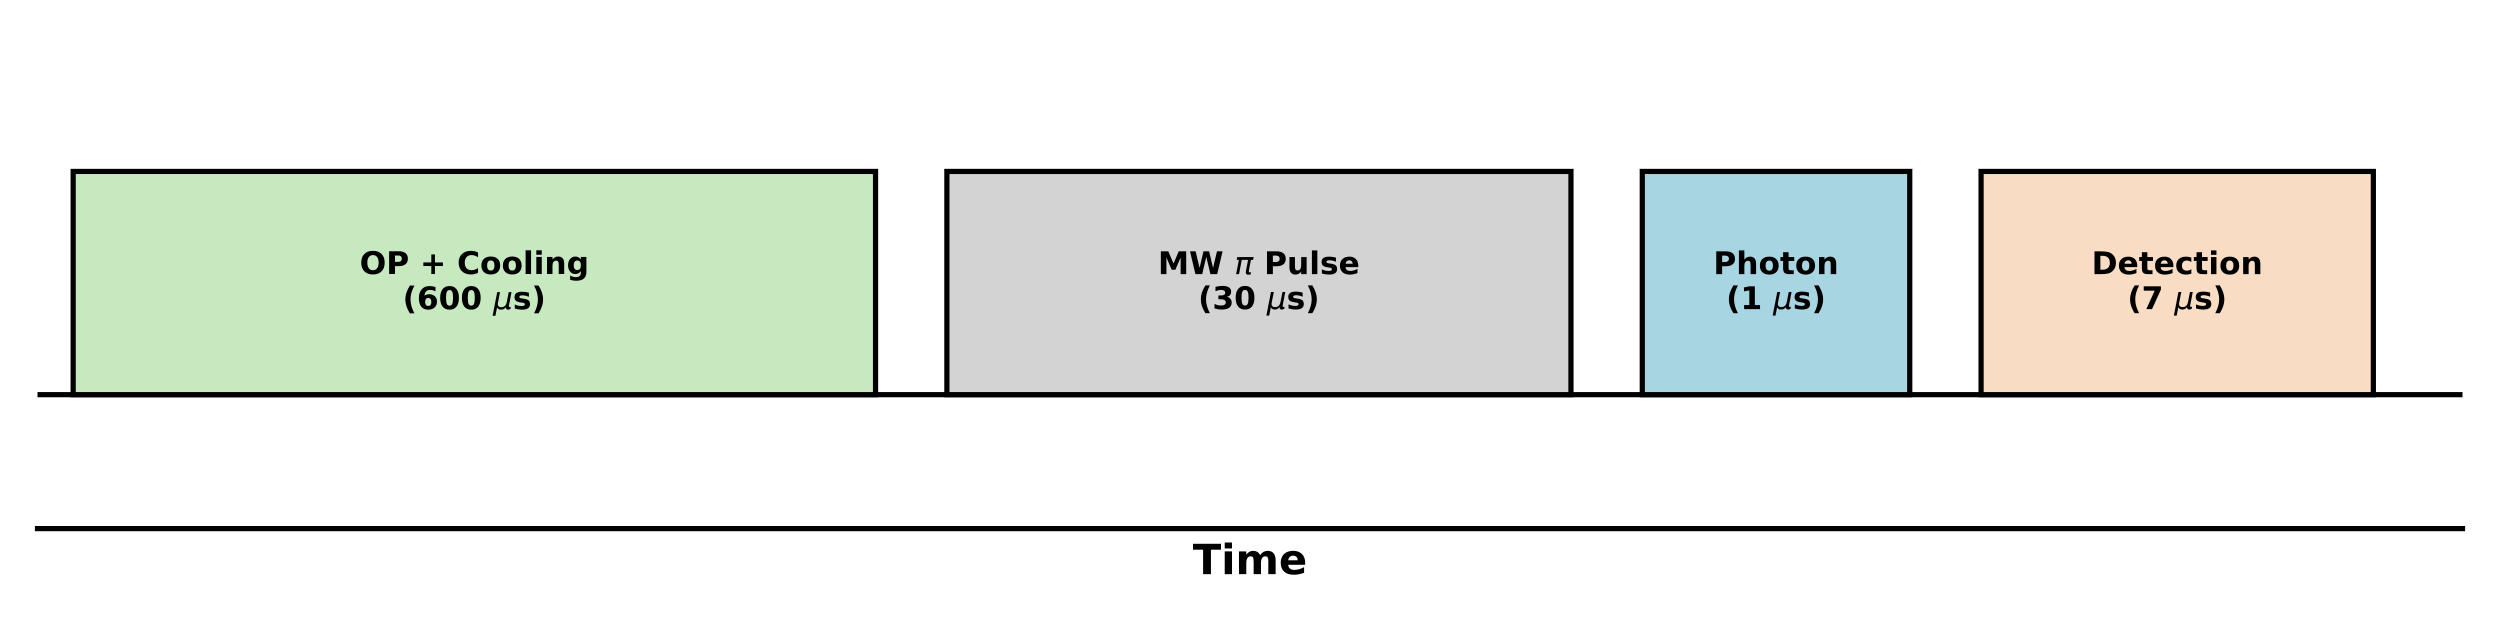
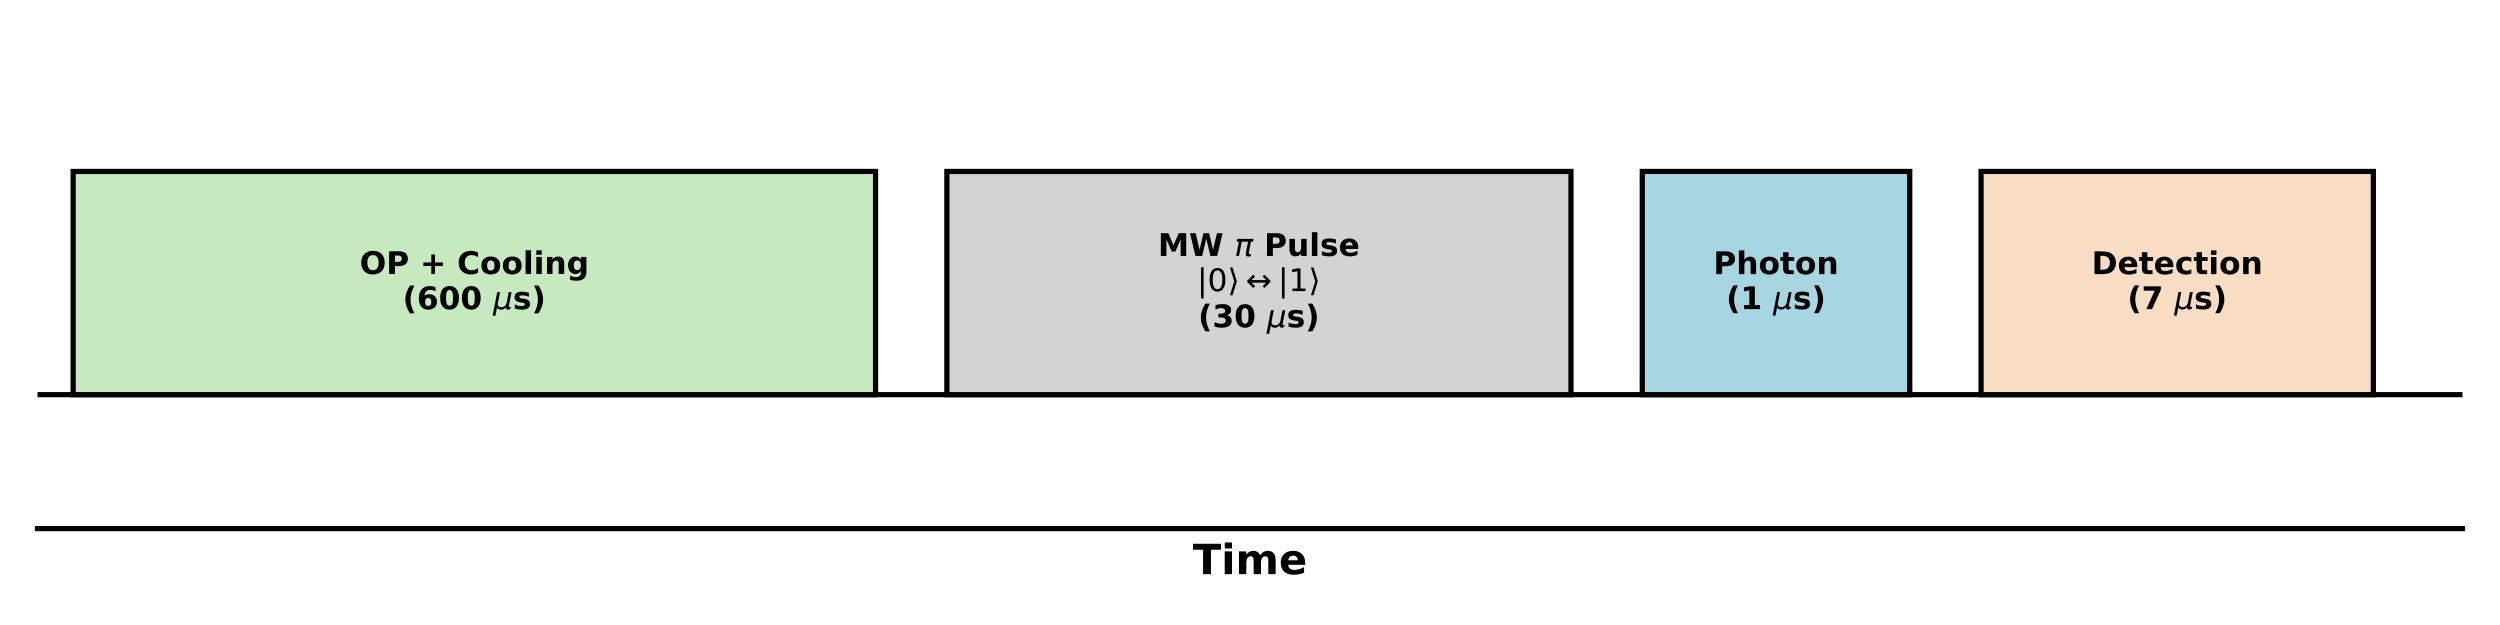
<svg xmlns="http://www.w3.org/2000/svg" xmlns:xlink="http://www.w3.org/1999/xlink" width="720pt" height="180pt" viewBox="0 0 720 180" version="1.1">
  <defs>
    <style type="text/css">*{stroke-linejoin: round; stroke-linecap: butt}</style>
  </defs>
  <g id="figure_1">
    <g id="patch_1">
      <path d="M 0 180  L 720 180  L 720 0  L 0 0  z " style="fill: #ffffff" />
    </g>
    <g id="axes_1">
      <g id="patch_2">
        <path d="M 10.8 152.24  L 709.2 152.24  L 709.2 10.8  L 10.8 10.8  z " style="fill: #ffffff" />
      </g>
      <g id="line2d_1">
-         <path d="M 10.8 113.665  L 709.2 113.665  " clip-path="url(#p20c903415e)" style="fill: none; stroke: #000000; stroke-width: 1.5; stroke-linecap: square" />
+         <path d="M 10.8 113.665  L 709.2 113.665  " clip-path="url(#pdd2bc49b11)" style="fill: none; stroke: #000000; stroke-width: 1.5; stroke-linecap: square" />
      </g>
      <g id="matplotlib.axis_1">
        <g id="text_1">
          <g transform="translate(343.5281 165.3581) scale(0.12 -0.12)">
            <defs>
              <path id="DejaVuSans-Bold-54" d="M 31 4666  L 4331 4666  L 4331 3756  L 2784 3756  L 2784 0  L 1581 0  L 1581 3756  L 31 3756  L 31 4666  z " transform="scale(0.015625)" />
              <path id="DejaVuSans-Bold-69" d="M 538 3500  L 1656 3500  L 1656 0  L 538 0  L 538 3500  z M 538 4863  L 1656 4863  L 1656 3950  L 538 3950  L 538 4863  z " transform="scale(0.015625)" />
              <path id="DejaVuSans-Bold-6d" d="M 3781 2919  Q 3994 3244 4286 3414  Q 4578 3584 4928 3584  Q 5531 3584 5847 3212  Q 6163 2841 6163 2131  L 6163 0  L 5038 0  L 5038 1825  Q 5041 1866 5042 1909  Q 5044 1953 5044 2034  Q 5044 2406 4934 2573  Q 4825 2741 4581 2741  Q 4263 2741 4089 2478  Q 3916 2216 3909 1719  L 3909 0  L 2784 0  L 2784 1825  Q 2784 2406 2684 2573  Q 2584 2741 2328 2741  Q 2006 2741 1831 2477  Q 1656 2213 1656 1722  L 1656 0  L 531 0  L 531 3500  L 1656 3500  L 1656 2988  Q 1863 3284 2130 3434  Q 2397 3584 2719 3584  Q 3081 3584 3359 3409  Q 3638 3234 3781 2919  z " transform="scale(0.015625)" />
              <path id="DejaVuSans-Bold-65" d="M 4031 1759  L 4031 1441  L 1416 1441  Q 1456 1047 1700 850  Q 1944 653 2381 653  Q 2734 653 3104 758  Q 3475 863 3866 1075  L 3866 213  Q 3469 63 3072 -14  Q 2675 -91 2278 -91  Q 1328 -91 801 392  Q 275 875 275 1747  Q 275 2603 792 3093  Q 1309 3584 2216 3584  Q 3041 3584 3536 3087  Q 4031 2591 4031 1759  z M 2881 2131  Q 2881 2450 2695 2645  Q 2509 2841 2209 2841  Q 1884 2841 1681 2658  Q 1478 2475 1428 2131  L 2881 2131  z " transform="scale(0.015625)" />
            </defs>
            <use xlink:href="#DejaVuSans-Bold-54" />
            <use xlink:href="#DejaVuSans-Bold-69" transform="translate(68.21289 0)" />
            <use xlink:href="#DejaVuSans-Bold-6d" transform="translate(102.4902 0)" />
            <use xlink:href="#DejaVuSans-Bold-65" transform="translate(206.6895 0)" />
          </g>
        </g>
      </g>
      <g id="matplotlib.axis_2" />
      <g id="patch_3">
-         <path d="M 21.071 113.665  L 252.159 113.665  L 252.159 49.375  L 21.071 49.375  z " clip-path="url(#p20c903415e)" style="fill: #c7e9c0; stroke: #000000; stroke-width: 1.5; stroke-linejoin: miter" />
+         <path d="M 21.071 113.665  L 252.159 113.665  L 252.159 49.375  L 21.071 49.375  z " clip-path="url(#pdd2bc49b11)" style="fill: #c7e9c0; stroke: #000000; stroke-width: 1.5; stroke-linejoin: miter" />
      </g>
      <g id="patch_4">
-         <path d="M 272.7 113.665  L 452.435 113.665  L 452.435 49.375  L 272.7 49.375  z " clip-path="url(#p20c903415e)" style="fill: #d3d3d3; stroke: #000000; stroke-width: 1.5; stroke-linejoin: miter" />
+         <path d="M 272.7 113.665  L 452.435 113.665  L 452.435 49.375  L 272.7 49.375  z " clip-path="url(#pdd2bc49b11)" style="fill: #d3d3d3; stroke: #000000; stroke-width: 1.5; stroke-linejoin: miter" />
      </g>
      <g id="patch_5">
-         <path d="M 472.976 113.665  L 550.006 113.665  L 550.006 49.375  L 472.976 49.375  z " clip-path="url(#p20c903415e)" style="fill: #a8d5e2; stroke: #000000; stroke-width: 1.5; stroke-linejoin: miter" />
+         <path d="M 472.976 113.665  L 550.006 113.665  L 550.006 49.375  L 472.976 49.375  z " clip-path="url(#pdd2bc49b11)" style="fill: #a8d5e2; stroke: #000000; stroke-width: 1.5; stroke-linejoin: miter" />
      </g>
      <g id="patch_6">
-         <path d="M 570.547 113.665  L 683.524 113.665  L 683.524 49.375  L 570.547 49.375  z " clip-path="url(#p20c903415e)" style="fill: #f9dcc4; stroke: #000000; stroke-width: 1.5; stroke-linejoin: miter" />
+         <path d="M 570.547 113.665  L 683.524 113.665  L 683.524 49.375  L 570.547 49.375  z " clip-path="url(#pdd2bc49b11)" style="fill: #f9dcc4; stroke: #000000; stroke-width: 1.5; stroke-linejoin: miter" />
      </g>
      <g id="patch_7">
        <path d="M 10.8 152.24  L 709.2 152.24  " style="fill: none; stroke: #000000; stroke-width: 1.5; stroke-linejoin: miter; stroke-linecap: square" />
      </g>
      <g id="text_2">
        <g transform="translate(103.591 78.91928) scale(0.09 -0.09)">
          <defs>
            <path id="DejaVuSans-Bold-4f" d="M 2719 3878  Q 2169 3878 1866 3472  Q 1563 3066 1563 2328  Q 1563 1594 1866 1187  Q 2169 781 2719 781  Q 3272 781 3575 1187  Q 3878 1594 3878 2328  Q 3878 3066 3575 3472  Q 3272 3878 2719 3878  z M 2719 4750  Q 3844 4750 4481 4106  Q 5119 3463 5119 2328  Q 5119 1197 4481 553  Q 3844 -91 2719 -91  Q 1597 -91 958 553  Q 319 1197 319 2328  Q 319 3463 958 4106  Q 1597 4750 2719 4750  z " transform="scale(0.015625)" />
            <path id="DejaVuSans-Bold-50" d="M 588 4666  L 2584 4666  Q 3475 4666 3951 4270  Q 4428 3875 4428 3144  Q 4428 2409 3951 2014  Q 3475 1619 2584 1619  L 1791 1619  L 1791 0  L 588 0  L 588 4666  z M 1791 3794  L 1791 2491  L 2456 2491  Q 2806 2491 2997 2661  Q 3188 2831 3188 3144  Q 3188 3456 2997 3625  Q 2806 3794 2456 3794  L 1791 3794  z " transform="scale(0.015625)" />
            <path id="DejaVuSans-Bold-20" transform="scale(0.015625)" />
            <path id="DejaVuSans-Bold-2b" d="M 3053 4013  L 3053 2375  L 4684 2375  L 4684 1638  L 3053 1638  L 3053 0  L 2309 0  L 2309 1638  L 678 1638  L 678 2375  L 2309 2375  L 2309 4013  L 3053 4013  z " transform="scale(0.015625)" />
            <path id="DejaVuSans-Bold-43" d="M 4288 256  Q 3956 84 3597 -3  Q 3238 -91 2847 -91  Q 1681 -91 1000 561  Q 319 1213 319 2328  Q 319 3447 1000 4098  Q 1681 4750 2847 4750  Q 3238 4750 3597 4662  Q 3956 4575 4288 4403  L 4288 3438  Q 3953 3666 3628 3772  Q 3303 3878 2944 3878  Q 2300 3878 1931 3465  Q 1563 3053 1563 2328  Q 1563 1606 1931 1193  Q 2300 781 2944 781  Q 3303 781 3628 887  Q 3953 994 4288 1222  L 4288 256  z " transform="scale(0.015625)" />
            <path id="DejaVuSans-Bold-6f" d="M 2203 2784  Q 1831 2784 1636 2517  Q 1441 2250 1441 1747  Q 1441 1244 1636 976  Q 1831 709 2203 709  Q 2569 709 2762 976  Q 2956 1244 2956 1747  Q 2956 2250 2762 2517  Q 2569 2784 2203 2784  z M 2203 3584  Q 3106 3584 3614 3096  Q 4122 2609 4122 1747  Q 4122 884 3614 396  Q 3106 -91 2203 -91  Q 1297 -91 786 396  Q 275 884 275 1747  Q 275 2609 786 3096  Q 1297 3584 2203 3584  z " transform="scale(0.015625)" />
            <path id="DejaVuSans-Bold-6c" d="M 538 4863  L 1656 4863  L 1656 0  L 538 0  L 538 4863  z " transform="scale(0.015625)" />
            <path id="DejaVuSans-Bold-6e" d="M 4056 2131  L 4056 0  L 2931 0  L 2931 347  L 2931 1631  Q 2931 2084 2911 2256  Q 2891 2428 2841 2509  Q 2775 2619 2662 2680  Q 2550 2741 2406 2741  Q 2056 2741 1856 2470  Q 1656 2200 1656 1722  L 1656 0  L 538 0  L 538 3500  L 1656 3500  L 1656 2988  Q 1909 3294 2193 3439  Q 2478 3584 2822 3584  Q 3428 3584 3742 3212  Q 4056 2841 4056 2131  z " transform="scale(0.015625)" />
            <path id="DejaVuSans-Bold-67" d="M 2919 594  Q 2688 288 2409 144  Q 2131 0 1766 0  Q 1125 0 706 504  Q 288 1009 288 1791  Q 288 2575 706 3076  Q 1125 3578 1766 3578  Q 2131 3578 2409 3434  Q 2688 3291 2919 2981  L 2919 3500  L 4044 3500  L 4044 353  Q 4044 -491 3511 -936  Q 2978 -1381 1966 -1381  Q 1638 -1381 1331 -1331  Q 1025 -1281 716 -1178  L 716 -306  Q 1009 -475 1290 -558  Q 1572 -641 1856 -641  Q 2406 -641 2662 -400  Q 2919 -159 2919 353  L 2919 594  z M 2181 2772  Q 1834 2772 1640 2515  Q 1447 2259 1447 1791  Q 1447 1309 1634 1061  Q 1822 813 2181 813  Q 2531 813 2725 1069  Q 2919 1325 2919 1791  Q 2919 2259 2725 2515  Q 2531 2772 2181 2772  z " transform="scale(0.015625)" />
          </defs>
          <use xlink:href="#DejaVuSans-Bold-4f" />
          <use xlink:href="#DejaVuSans-Bold-50" transform="translate(85.00977 0)" />
          <use xlink:href="#DejaVuSans-Bold-20" transform="translate(158.3008 0)" />
          <use xlink:href="#DejaVuSans-Bold-2b" transform="translate(193.1152 0)" />
          <use xlink:href="#DejaVuSans-Bold-20" transform="translate(276.9043 0)" />
          <use xlink:href="#DejaVuSans-Bold-43" transform="translate(311.7188 0)" />
          <use xlink:href="#DejaVuSans-Bold-6f" transform="translate(385.1074 0)" />
          <use xlink:href="#DejaVuSans-Bold-6f" transform="translate(453.8086 0)" />
          <use xlink:href="#DejaVuSans-Bold-6c" transform="translate(522.5098 0)" />
          <use xlink:href="#DejaVuSans-Bold-69" transform="translate(556.7871 0)" />
          <use xlink:href="#DejaVuSans-Bold-6e" transform="translate(591.0645 0)" />
          <use xlink:href="#DejaVuSans-Bold-67" transform="translate(662.2559 0)" />
        </g>
        <g transform="translate(115.9597 89.06931) scale(0.09 -0.09)">
          <defs>
            <path id="DejaVuSans-Bold-28" d="M 2413 -844  L 1484 -844  Q 1006 -72 778 623  Q 550 1319 550 2003  Q 550 2688 779 3389  Q 1009 4091 1484 4856  L 2413 4856  Q 2013 4116 1813 3408  Q 1613 2700 1613 2009  Q 1613 1319 1811 609  Q 2009 -100 2413 -844  z " transform="scale(0.015625)" />
            <path id="DejaVuSans-Bold-36" d="M 2316 2303  Q 2000 2303 1842 2098  Q 1684 1894 1684 1484  Q 1684 1075 1842 870  Q 2000 666 2316 666  Q 2634 666 2792 870  Q 2950 1075 2950 1484  Q 2950 1894 2792 2098  Q 2634 2303 2316 2303  z M 3803 4544  L 3803 3681  Q 3506 3822 3243 3889  Q 2981 3956 2731 3956  Q 2194 3956 1894 3657  Q 1594 3359 1544 2772  Q 1750 2925 1990 3001  Q 2231 3078 2516 3078  Q 3231 3078 3670 2659  Q 4109 2241 4109 1563  Q 4109 813 3618 361  Q 3128 -91 2303 -91  Q 1394 -91 895 523  Q 397 1138 397 2266  Q 397 3422 980 4083  Q 1563 4744 2578 4744  Q 2900 4744 3203 4694  Q 3506 4644 3803 4544  z " transform="scale(0.015625)" />
            <path id="DejaVuSans-Bold-30" d="M 2944 2338  Q 2944 3213 2780 3570  Q 2616 3928 2228 3928  Q 1841 3928 1675 3570  Q 1509 3213 1509 2338  Q 1509 1453 1675 1090  Q 1841 728 2228 728  Q 2613 728 2778 1090  Q 2944 1453 2944 2338  z M 4147 2328  Q 4147 1169 3647 539  Q 3147 -91 2228 -91  Q 1306 -91 806 539  Q 306 1169 306 2328  Q 306 3491 806 4120  Q 1306 4750 2228 4750  Q 3147 4750 3647 4120  Q 4147 3491 4147 2328  z " transform="scale(0.015625)" />
            <path id="DejaVuSans-Oblique-3bc" d="M -84 -1331  L 856 3500  L 1434 3500  L 1009 1322  Q 997 1256 987 1175  Q 978 1094 978 1013  Q 978 722 1161 565  Q 1344 409 1684 409  Q 2147 409 2431 671  Q 2716 934 2816 1459  L 3213 3500  L 3788 3500  L 3266 809  Q 3253 750 3248 706  Q 3244 663 3244 628  Q 3244 531 3283 486  Q 3322 441 3406 441  Q 3438 441 3492 456  Q 3547 472 3647 513  L 3559 50  Q 3422 -19 3297 -55  Q 3172 -91 3053 -91  Q 2847 -91 2730 40  Q 2613 172 2613 403  Q 2438 153 2195 31  Q 1953 -91 1625 -91  Q 1334 -91 1117 43  Q 900 178 831 397  L 494 -1331  L -84 -1331  z " transform="scale(0.015625)" />
            <path id="DejaVuSans-Bold-73" d="M 3272 3391  L 3272 2541  Q 2913 2691 2578 2766  Q 2244 2841 1947 2841  Q 1628 2841 1473 2761  Q 1319 2681 1319 2516  Q 1319 2381 1436 2309  Q 1553 2238 1856 2203  L 2053 2175  Q 2913 2066 3209 1816  Q 3506 1566 3506 1031  Q 3506 472 3093 190  Q 2681 -91 1863 -91  Q 1516 -91 1145 -36  Q 775 19 384 128  L 384 978  Q 719 816 1070 734  Q 1422 653 1784 653  Q 2113 653 2278 743  Q 2444 834 2444 1013  Q 2444 1163 2330 1236  Q 2216 1309 1875 1350  L 1678 1375  Q 931 1469 631 1722  Q 331 1975 331 2491  Q 331 3047 712 3315  Q 1094 3584 1881 3584  Q 2191 3584 2531 3537  Q 2872 3491 3272 3391  z " transform="scale(0.015625)" />
            <path id="DejaVuSans-Bold-29" d="M 513 -844  Q 913 -100 1113 609  Q 1313 1319 1313 2009  Q 1313 2700 1113 3408  Q 913 4116 513 4856  L 1441 4856  Q 1916 4091 2145 3389  Q 2375 2688 2375 2003  Q 2375 1319 2147 623  Q 1919 -72 1441 -844  L 513 -844  z " transform="scale(0.015625)" />
          </defs>
          <use xlink:href="#DejaVuSans-Bold-28" transform="translate(0 0.125)" />
          <use xlink:href="#DejaVuSans-Bold-36" transform="translate(45.70312 0.125)" />
          <use xlink:href="#DejaVuSans-Bold-30" transform="translate(115.2832 0.125)" />
          <use xlink:href="#DejaVuSans-Bold-30" transform="translate(184.8633 0.125)" />
          <use xlink:href="#DejaVuSans-Bold-20" transform="translate(254.4434 0.125)" />
          <use xlink:href="#DejaVuSans-Oblique-3bc" transform="translate(289.2578 0.125)" />
          <use xlink:href="#DejaVuSans-Bold-73" transform="translate(352.8809 0.125)" />
          <use xlink:href="#DejaVuSans-Bold-29" transform="translate(412.4023 0.125)" />
        </g>
      </g>
      <g id="text_3">
-         <g transform="translate(333.4976 78.95444) scale(0.09 -0.09)">
+         <g transform="translate(333.4976 73.71644) scale(0.09 -0.09)">
          <defs>
            <path id="DejaVuSans-Bold-4d" d="M 588 4666  L 2119 4666  L 3181 2169  L 4250 4666  L 5778 4666  L 5778 0  L 4641 0  L 4641 3413  L 3566 897  L 2803 897  L 1728 3413  L 1728 0  L 588 0  L 588 4666  z " transform="scale(0.015625)" />
            <path id="DejaVuSans-Bold-57" d="M 191 4666  L 1344 4666  L 2150 1275  L 2950 4666  L 4109 4666  L 4909 1275  L 5716 4666  L 6859 4666  L 5759 0  L 4372 0  L 3525 3547  L 2688 0  L 1300 0  L 191 4666  z " transform="scale(0.015625)" />
            <path id="DejaVuSans-Oblique-3c0" d="M 584 3500  L 3938 3500  L 3825 2925  L 3384 2925  L 2966 775  Q 2922 550 2981 450  Q 3038 353 3209 353  Q 3256 353 3325 363  Q 3397 369 3419 372  L 3338 -44  Q 3222 -84 3103 -103  Q 2981 -122 2866 -122  Q 2491 -122 2388 81  Q 2284 288 2391 838  L 2797 2925  L 1506 2925  L 938 0  L 350 0  L 919 2925  L 472 2925  L 584 3500  z " transform="scale(0.015625)" />
            <path id="DejaVuSans-Bold-75" d="M 500 1363  L 500 3500  L 1625 3500  L 1625 3150  Q 1625 2866 1622 2436  Q 1619 2006 1619 1863  Q 1619 1441 1641 1255  Q 1663 1069 1716 984  Q 1784 875 1895 815  Q 2006 756 2150 756  Q 2500 756 2700 1025  Q 2900 1294 2900 1772  L 2900 3500  L 4019 3500  L 4019 0  L 2900 0  L 2900 506  Q 2647 200 2364 54  Q 2081 -91 1741 -91  Q 1134 -91 817 281  Q 500 653 500 1363  z " transform="scale(0.015625)" />
          </defs>
          <use xlink:href="#DejaVuSans-Bold-4d" transform="translate(0 0.015625)" />
          <use xlink:href="#DejaVuSans-Bold-57" transform="translate(99.51172 0.015625)" />
          <use xlink:href="#DejaVuSans-Bold-20" transform="translate(209.8145 0.015625)" />
          <use xlink:href="#DejaVuSans-Oblique-3c0" transform="translate(244.6289 0.015625)" />
          <use xlink:href="#DejaVuSans-Bold-20" transform="translate(304.834 0.015625)" />
          <use xlink:href="#DejaVuSans-Bold-50" transform="translate(339.6484 0.015625)" />
          <use xlink:href="#DejaVuSans-Bold-75" transform="translate(412.9395 0.015625)" />
          <use xlink:href="#DejaVuSans-Bold-6c" transform="translate(484.1309 0.015625)" />
          <use xlink:href="#DejaVuSans-Bold-73" transform="translate(518.4082 0.015625)" />
          <use xlink:href="#DejaVuSans-Bold-65" transform="translate(577.9297 0.015625)" />
        </g>
-         <g transform="translate(345.0626 89.03416) scale(0.09 -0.09)">
+         <g transform="translate(344.7476 83.90416) scale(0.09 -0.09)">
+           <defs>
+             <path id="DejaVuSans-7c" d="M 1344 4891  L 1344 -1509  L 813 -1509  L 813 4891  L 1344 4891  z " transform="scale(0.015625)" />
+             <path id="DejaVuSans-30" d="M 2034 4250  Q 1547 4250 1301 3770  Q 1056 3291 1056 2328  Q 1056 1369 1301 889  Q 1547 409 2034 409  Q 2525 409 2770 889  Q 3016 1369 3016 2328  Q 3016 3291 2770 3770  Q 2525 4250 2034 4250  z M 2034 4750  Q 2819 4750 3233 4129  Q 3647 3509 3647 2328  Q 3647 1150 3233 529  Q 2819 -91 2034 -91  Q 1250 -91 836 529  Q 422 1150 422 2328  Q 422 3509 836 4129  Q 1250 4750 2034 4750  z " transform="scale(0.015625)" />
+             <path id="DejaVuSans-27e9" d="M 1925 2006  L 1044 -844  L 513 -844  L 1394 2006  L 513 4856  L 1044 4856  L 1925 2006  z " transform="scale(0.015625)" />
+             <path id="DejaVuSans-2194" d="M 313 1866  L 313 2147  L 1541 3375  L 1916 3000  L 1188 2272  L 4175 2272  L 3447 3000  L 3822 3375  L 5050 2147  L 5050 1866  L 3822 638  L 3447 1013  L 4175 1741  L 1188 1741  L 1916 1013  L 1541 638  L 313 1866  z " transform="scale(0.015625)" />
+             <path id="DejaVuSans-31" d="M 794 531  L 1825 531  L 1825 4091  L 703 3866  L 703 4441  L 1819 4666  L 2450 4666  L 2450 531  L 3481 531  L 3481 0  L 794 0  L 794 531  z " transform="scale(0.015625)" />
+           </defs>
+           <use xlink:href="#DejaVuSans-7c" transform="translate(0 0.578125)" />
+           <use xlink:href="#DejaVuSans-30" transform="translate(33.69141 0.578125)" />
+           <use xlink:href="#DejaVuSans-27e9" transform="translate(97.31445 0.578125)" />
+           <use xlink:href="#DejaVuSans-2194" transform="translate(155.8105 0.578125)" />
+           <use xlink:href="#DejaVuSans-7c" transform="translate(259.082 0.578125)" />
+           <use xlink:href="#DejaVuSans-31" transform="translate(292.7734 0.578125)" />
+           <use xlink:href="#DejaVuSans-27e9" transform="translate(356.3965 0.578125)" />
+         </g>
+         <g transform="translate(345.0626 94.27216) scale(0.09 -0.09)">
          <defs>
            <path id="DejaVuSans-Bold-33" d="M 2981 2516  Q 3453 2394 3698 2092  Q 3944 1791 3944 1325  Q 3944 631 3412 270  Q 2881 -91 1863 -91  Q 1503 -91 1142 -33  Q 781 25 428 141  L 428 1069  Q 766 900 1098 814  Q 1431 728 1753 728  Q 2231 728 2486 893  Q 2741 1059 2741 1369  Q 2741 1688 2480 1852  Q 2219 2016 1709 2016  L 1228 2016  L 1228 2791  L 1734 2791  Q 2188 2791 2409 2933  Q 2631 3075 2631 3366  Q 2631 3634 2415 3781  Q 2200 3928 1806 3928  Q 1516 3928 1219 3862  Q 922 3797 628 3669  L 628 4550  Q 984 4650 1334 4700  Q 1684 4750 2022 4750  Q 2931 4750 3382 4451  Q 3834 4153 3834 3553  Q 3834 3144 3618 2883  Q 3403 2622 2981 2516  z " transform="scale(0.015625)" />
          </defs>
          <use xlink:href="#DejaVuSans-Bold-28" transform="translate(0 0.125)" />
          <use xlink:href="#DejaVuSans-Bold-33" transform="translate(45.70312 0.125)" />
          <use xlink:href="#DejaVuSans-Bold-30" transform="translate(115.2832 0.125)" />
          <use xlink:href="#DejaVuSans-Bold-20" transform="translate(184.8633 0.125)" />
          <use xlink:href="#DejaVuSans-Oblique-3bc" transform="translate(219.6777 0.125)" />
          <use xlink:href="#DejaVuSans-Bold-73" transform="translate(283.3008 0.125)" />
          <use xlink:href="#DejaVuSans-Bold-29" transform="translate(342.8223 0.125)" />
        </g>
      </g>
      <g id="text_4">
        <g transform="translate(493.4518 78.95444) scale(0.09 -0.09)">
          <defs>
            <path id="DejaVuSans-Bold-68" d="M 4056 2131  L 4056 0  L 2931 0  L 2931 347  L 2931 1625  Q 2931 2084 2911 2256  Q 2891 2428 2841 2509  Q 2775 2619 2662 2680  Q 2550 2741 2406 2741  Q 2056 2741 1856 2470  Q 1656 2200 1656 1722  L 1656 0  L 538 0  L 538 4863  L 1656 4863  L 1656 2988  Q 1909 3294 2193 3439  Q 2478 3584 2822 3584  Q 3428 3584 3742 3212  Q 4056 2841 4056 2131  z " transform="scale(0.015625)" />
            <path id="DejaVuSans-Bold-74" d="M 1759 4494  L 1759 3500  L 2913 3500  L 2913 2700  L 1759 2700  L 1759 1216  Q 1759 972 1856 886  Q 1953 800 2241 800  L 2816 800  L 2816 0  L 1856 0  Q 1194 0 917 276  Q 641 553 641 1216  L 641 2700  L 84 2700  L 84 3500  L 641 3500  L 641 4494  L 1759 4494  z " transform="scale(0.015625)" />
          </defs>
          <use xlink:href="#DejaVuSans-Bold-50" />
          <use xlink:href="#DejaVuSans-Bold-68" transform="translate(73.29102 0)" />
          <use xlink:href="#DejaVuSans-Bold-6f" transform="translate(144.4824 0)" />
          <use xlink:href="#DejaVuSans-Bold-74" transform="translate(213.1836 0)" />
          <use xlink:href="#DejaVuSans-Bold-6f" transform="translate(260.9863 0)" />
          <use xlink:href="#DejaVuSans-Bold-6e" transform="translate(329.6875 0)" />
        </g>
        <g transform="translate(497.1362 89.03416) scale(0.09 -0.09)">
          <defs>
            <path id="DejaVuSans-Bold-31" d="M 750 831  L 1813 831  L 1813 3847  L 722 3622  L 722 4441  L 1806 4666  L 2950 4666  L 2950 831  L 4013 831  L 4013 0  L 750 0  L 750 831  z " transform="scale(0.015625)" />
          </defs>
          <use xlink:href="#DejaVuSans-Bold-28" transform="translate(0 0.125)" />
          <use xlink:href="#DejaVuSans-Bold-31" transform="translate(45.70312 0.125)" />
          <use xlink:href="#DejaVuSans-Bold-20" transform="translate(115.2832 0.125)" />
          <use xlink:href="#DejaVuSans-Oblique-3bc" transform="translate(150.0977 0.125)" />
          <use xlink:href="#DejaVuSans-Bold-73" transform="translate(213.7207 0.125)" />
          <use xlink:href="#DejaVuSans-Bold-29" transform="translate(273.2422 0.125)" />
        </g>
      </g>
      <g id="text_5">
        <g transform="translate(602.388 78.95444) scale(0.09 -0.09)">
          <defs>
            <path id="DejaVuSans-Bold-44" d="M 1791 3756  L 1791 909  L 2222 909  Q 2959 909 3348 1275  Q 3738 1641 3738 2338  Q 3738 3031 3350 3393  Q 2963 3756 2222 3756  L 1791 3756  z M 588 4666  L 1856 4666  Q 2919 4666 3439 4514  Q 3959 4363 4331 4000  Q 4659 3684 4818 3271  Q 4978 2859 4978 2338  Q 4978 1809 4818 1395  Q 4659 981 4331 666  Q 3956 303 3431 151  Q 2906 0 1856 0  L 588 0  L 588 4666  z " transform="scale(0.015625)" />
            <path id="DejaVuSans-Bold-63" d="M 3366 3391  L 3366 2478  Q 3138 2634 2908 2709  Q 2678 2784 2431 2784  Q 1963 2784 1702 2511  Q 1441 2238 1441 1747  Q 1441 1256 1702 982  Q 1963 709 2431 709  Q 2694 709 2930 787  Q 3166 866 3366 1019  L 3366 103  Q 3103 6 2833 -42  Q 2563 -91 2291 -91  Q 1344 -91 809 395  Q 275 881 275 1747  Q 275 2613 809 3098  Q 1344 3584 2291 3584  Q 2566 3584 2833 3536  Q 3100 3488 3366 3391  z " transform="scale(0.015625)" />
          </defs>
          <use xlink:href="#DejaVuSans-Bold-44" />
          <use xlink:href="#DejaVuSans-Bold-65" transform="translate(83.00781 0)" />
          <use xlink:href="#DejaVuSans-Bold-74" transform="translate(150.8301 0)" />
          <use xlink:href="#DejaVuSans-Bold-65" transform="translate(198.6328 0)" />
          <use xlink:href="#DejaVuSans-Bold-63" transform="translate(266.4551 0)" />
          <use xlink:href="#DejaVuSans-Bold-74" transform="translate(325.7324 0)" />
          <use xlink:href="#DejaVuSans-Bold-69" transform="translate(373.5352 0)" />
          <use xlink:href="#DejaVuSans-Bold-6f" transform="translate(407.8125 0)" />
          <use xlink:href="#DejaVuSans-Bold-6e" transform="translate(476.5137 0)" />
        </g>
        <g transform="translate(612.6803 89.03416) scale(0.09 -0.09)">
          <defs>
            <path id="DejaVuSans-Bold-37" d="M 428 4666  L 3944 4666  L 3944 3988  L 2125 0  L 953 0  L 2675 3781  L 428 3781  L 428 4666  z " transform="scale(0.015625)" />
          </defs>
          <use xlink:href="#DejaVuSans-Bold-28" transform="translate(0 0.125)" />
          <use xlink:href="#DejaVuSans-Bold-37" transform="translate(45.70312 0.125)" />
          <use xlink:href="#DejaVuSans-Bold-20" transform="translate(115.2832 0.125)" />
          <use xlink:href="#DejaVuSans-Oblique-3bc" transform="translate(150.0977 0.125)" />
          <use xlink:href="#DejaVuSans-Bold-73" transform="translate(213.7207 0.125)" />
          <use xlink:href="#DejaVuSans-Bold-29" transform="translate(273.2422 0.125)" />
        </g>
      </g>
    </g>
  </g>
  <defs>
-     <clipPath id="p20c903415e">
+     <clipPath id="pdd2bc49b11">
      <rect x="10.8" y="10.8" width="698.4" height="141.44" />
    </clipPath>
  </defs>
</svg>
